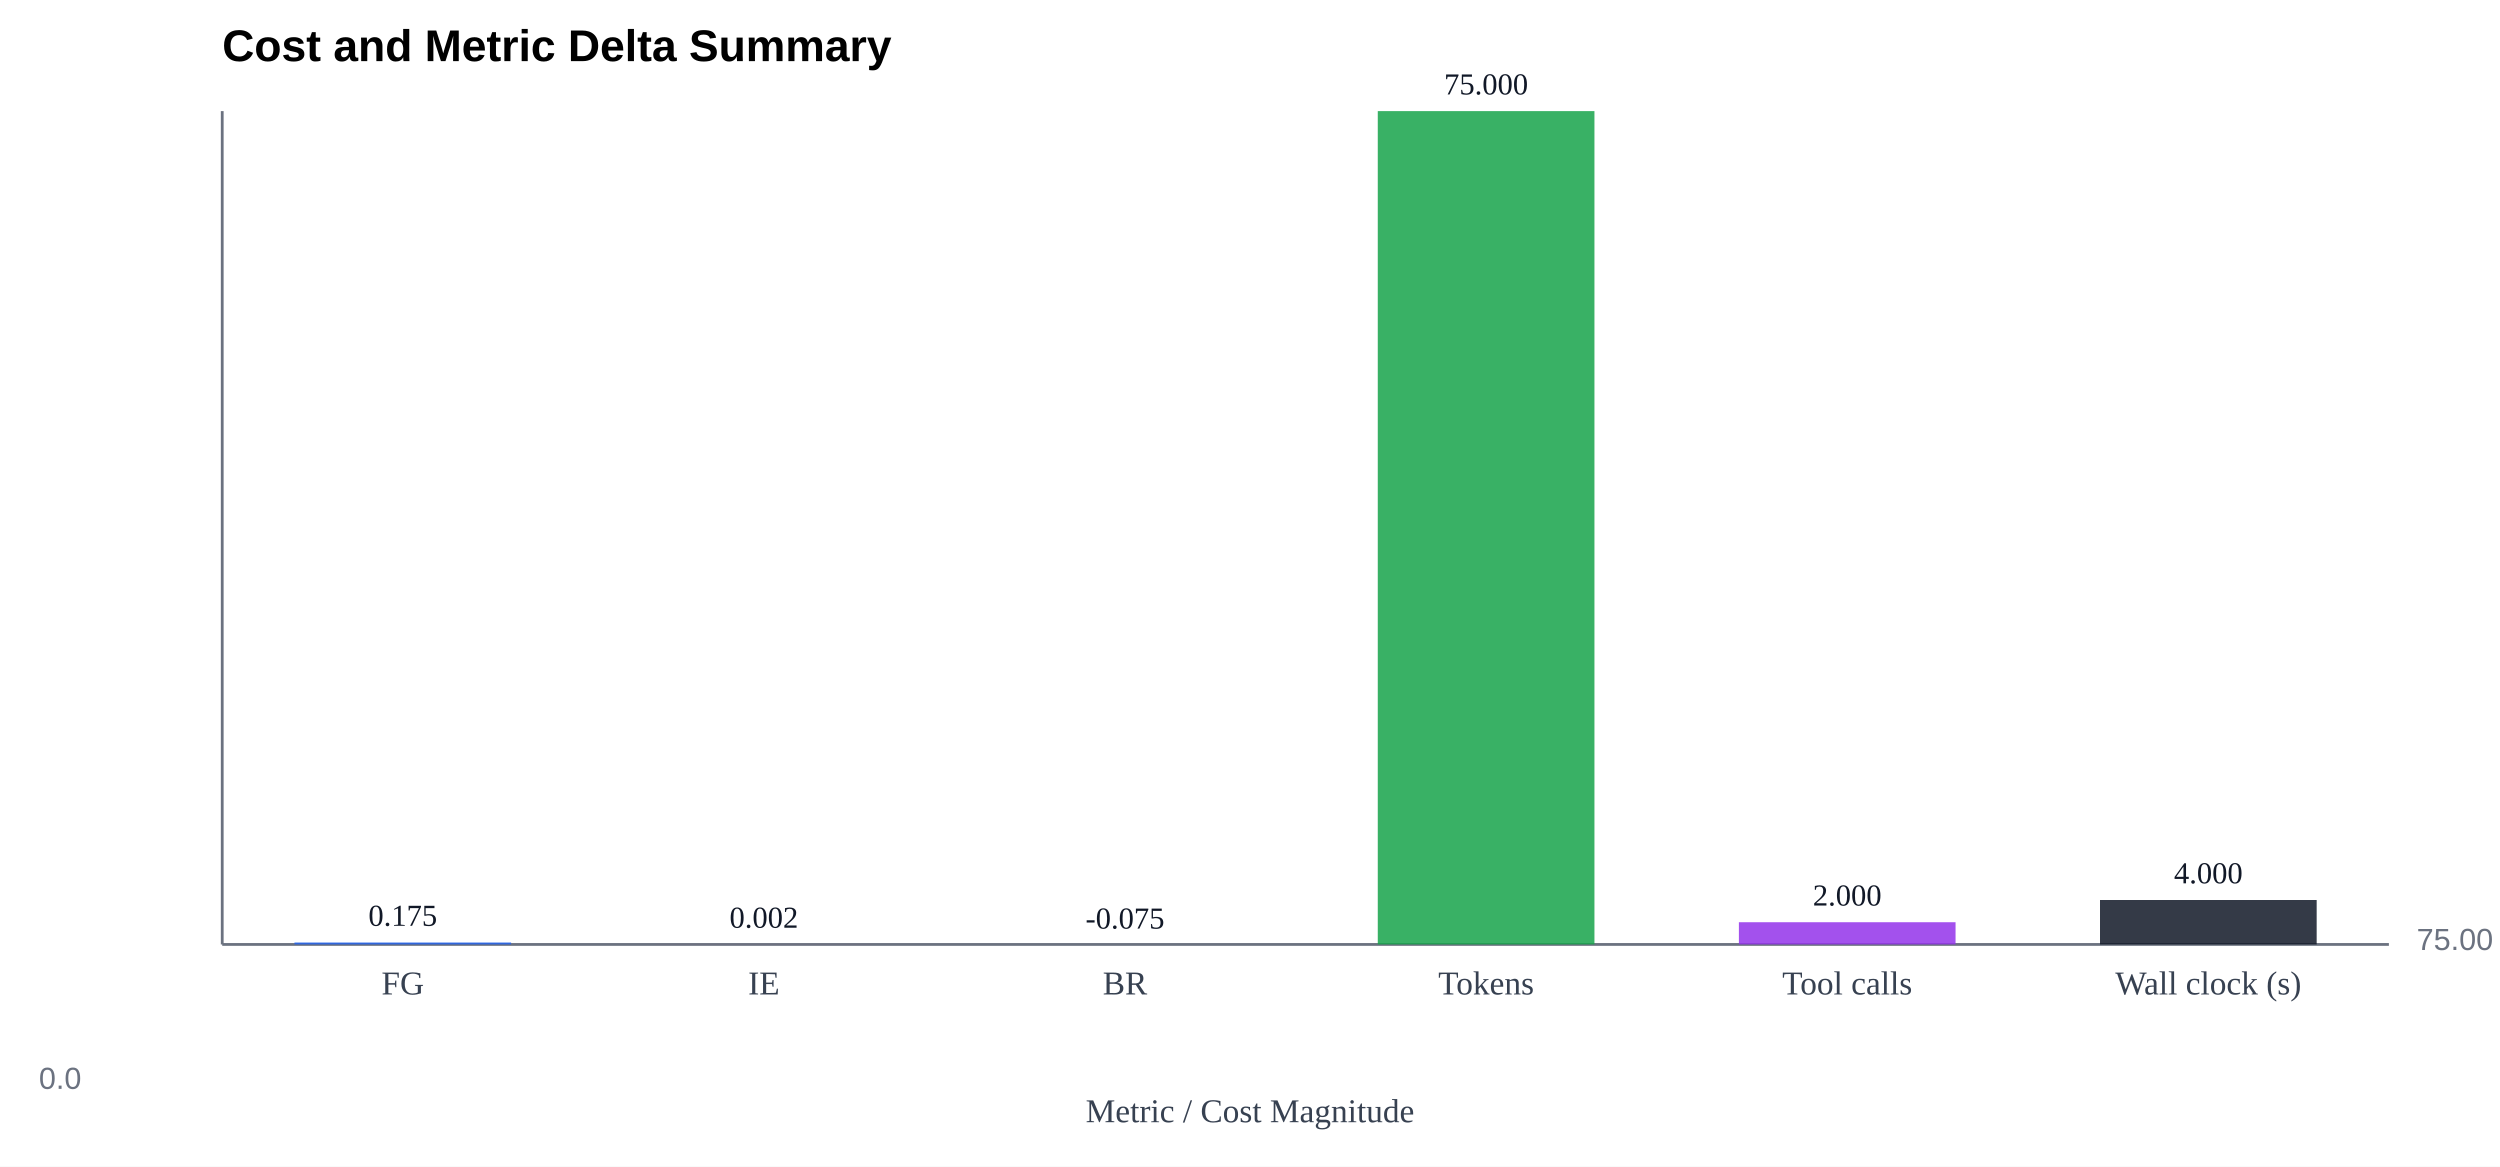
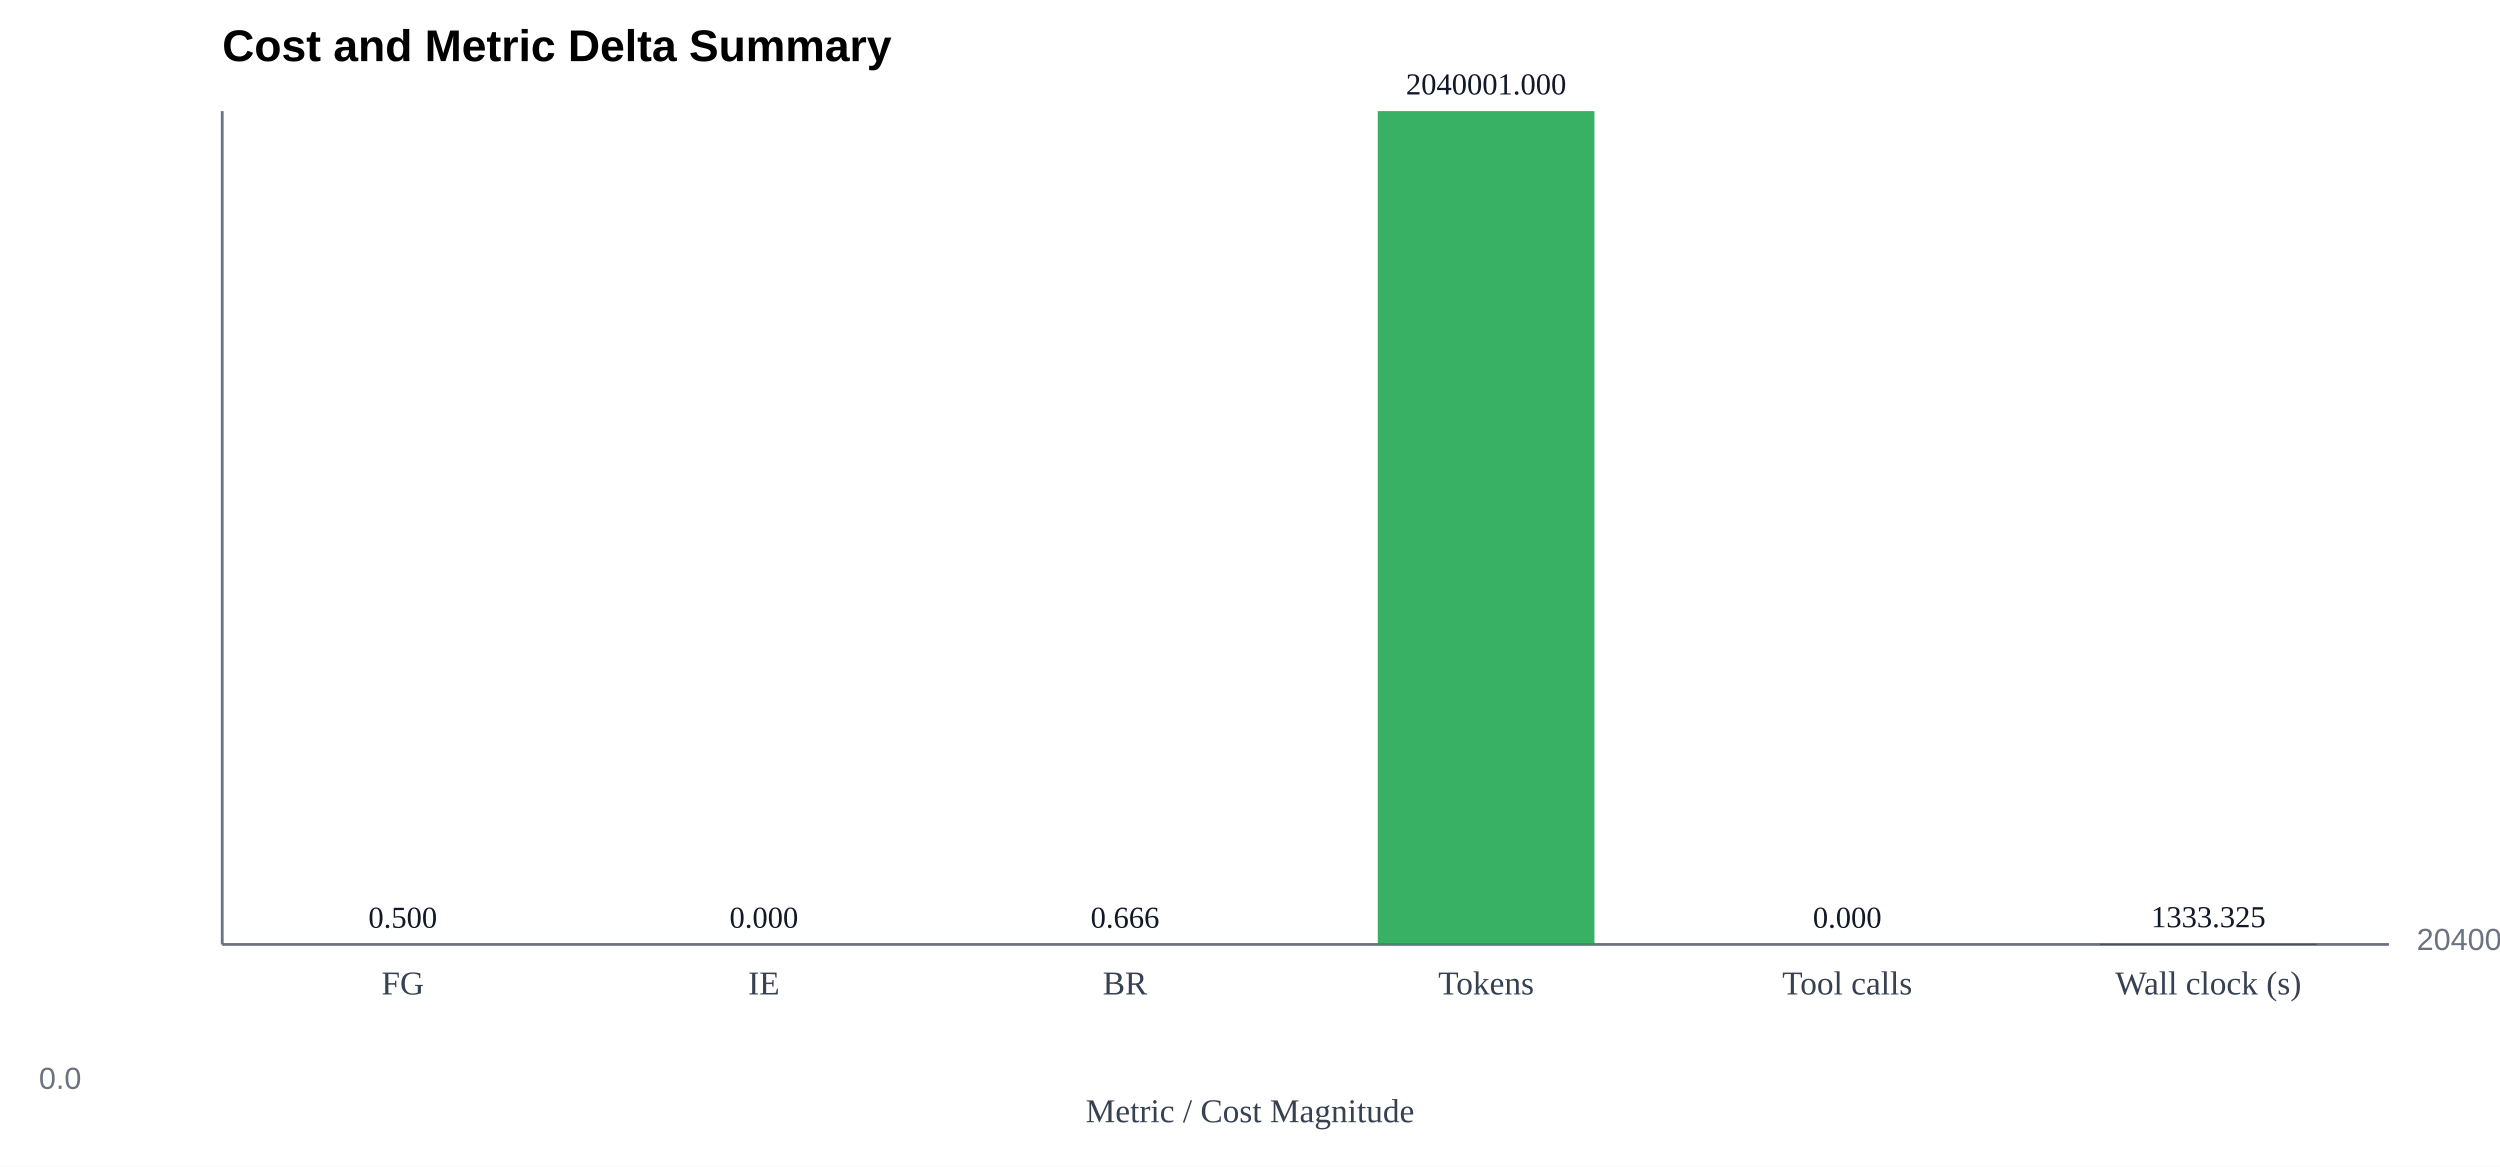
<svg xmlns="http://www.w3.org/2000/svg" width="900" height="420" viewBox="0 0 900 420">
  <rect x="0" y="0" width="100%" height="100%" fill="#ffffff" />
  <text x="80" y="22" font-family="Arial" font-size="16" font-weight="700">Cost and Metric Delta Summary</text>
  <line x1="80" y1="40" x2="80" y2="340" stroke="#6b7280" stroke-width="1" />
  <line x1="80" y1="340" x2="860" y2="340" stroke="#6b7280" stroke-width="1" />
-   <rect x="106.00" y="339.30" width="78.00" height="0.70" fill="#2563eb" opacity="0.85" />
-   <text x="145.00" y="333.30" text-anchor="middle" font-size="11" fill="#111827">0.175</text>
+   <rect x="106.00" y="340.00" width="78.00" height="0.00" fill="#2563eb" opacity="0.85" />
+   <text x="145.00" y="334.00" text-anchor="middle" font-size="11" fill="#111827">0.500</text>
  <text x="145.00" y="358.00" text-anchor="middle" font-size="12" fill="#374151">FG</text>
-   <rect x="236.00" y="339.99" width="78.00" height="0.01" fill="#db2777" opacity="0.85" />
-   <text x="275.00" y="333.99" text-anchor="middle" font-size="11" fill="#111827">0.002</text>
+   <rect x="236.00" y="340.00" width="78.00" height="0.00" fill="#db2777" opacity="0.85" />
+   <text x="275.00" y="334.00" text-anchor="middle" font-size="11" fill="#111827">0.000</text>
  <text x="275.00" y="358.00" text-anchor="middle" font-size="12" fill="#374151">IE</text>
-   <rect x="366.00" y="340.30" width="78.00" height="-0.30" fill="#f97316" opacity="0.85" />
-   <text x="405.00" y="334.30" text-anchor="middle" font-size="11" fill="#111827">-0.075</text>
+   <rect x="366.00" y="340.00" width="78.00" height="0.00" fill="#f97316" opacity="0.85" />
+   <text x="405.00" y="334.00" text-anchor="middle" font-size="11" fill="#111827">0.666</text>
  <text x="405.00" y="358.00" text-anchor="middle" font-size="12" fill="#374151">BR</text>
  <rect x="496.00" y="40.00" width="78.00" height="300.00" fill="#16a34a" opacity="0.85" />
-   <text x="535.00" y="34.00" text-anchor="middle" font-size="11" fill="#111827">75.000</text>
+   <text x="535.00" y="34.00" text-anchor="middle" font-size="11" fill="#111827">2040001.000</text>
  <text x="535.00" y="358.00" text-anchor="middle" font-size="12" fill="#374151">Tokens</text>
-   <rect x="626.00" y="332.00" width="78.00" height="8.00" fill="#9333ea" opacity="0.85" />
-   <text x="665.00" y="326.00" text-anchor="middle" font-size="11" fill="#111827">2.000</text>
+   <rect x="626.00" y="340.00" width="78.00" height="0.00" fill="#9333ea" opacity="0.85" />
+   <text x="665.00" y="334.00" text-anchor="middle" font-size="11" fill="#111827">0.000</text>
  <text x="665.00" y="358.00" text-anchor="middle" font-size="12" fill="#374151">Tool calls</text>
-   <rect x="756.00" y="324.00" width="78.00" height="16.00" fill="#111827" opacity="0.85" />
-   <text x="795.00" y="318.00" text-anchor="middle" font-size="11" fill="#111827">4.000</text>
+   <rect x="756.00" y="339.80" width="78.00" height="0.20" fill="#111827" opacity="0.85" />
+   <text x="795.00" y="333.80" text-anchor="middle" font-size="11" fill="#111827">1333.325</text>
  <text x="795.00" y="358.00" text-anchor="middle" font-size="12" fill="#374151">Wall clock (s)</text>
  <text x="14" y="392" font-family="Arial, Helvetica, sans-serif" font-size="11" fill="#6b7280" font-weight="normal">0.0</text>
-   <text x="870" y="342" font-family="Arial, Helvetica, sans-serif" font-size="11" fill="#6b7280" font-weight="normal">75.00</text>
+   <text x="870" y="342" font-family="Arial, Helvetica, sans-serif" font-size="11" fill="#6b7280" font-weight="normal">2040001.00</text>
  <text x="450.0" y="404" text-anchor="middle" font-size="12" fill="#374151">Metric / Cost Magnitude</text>
</svg>
